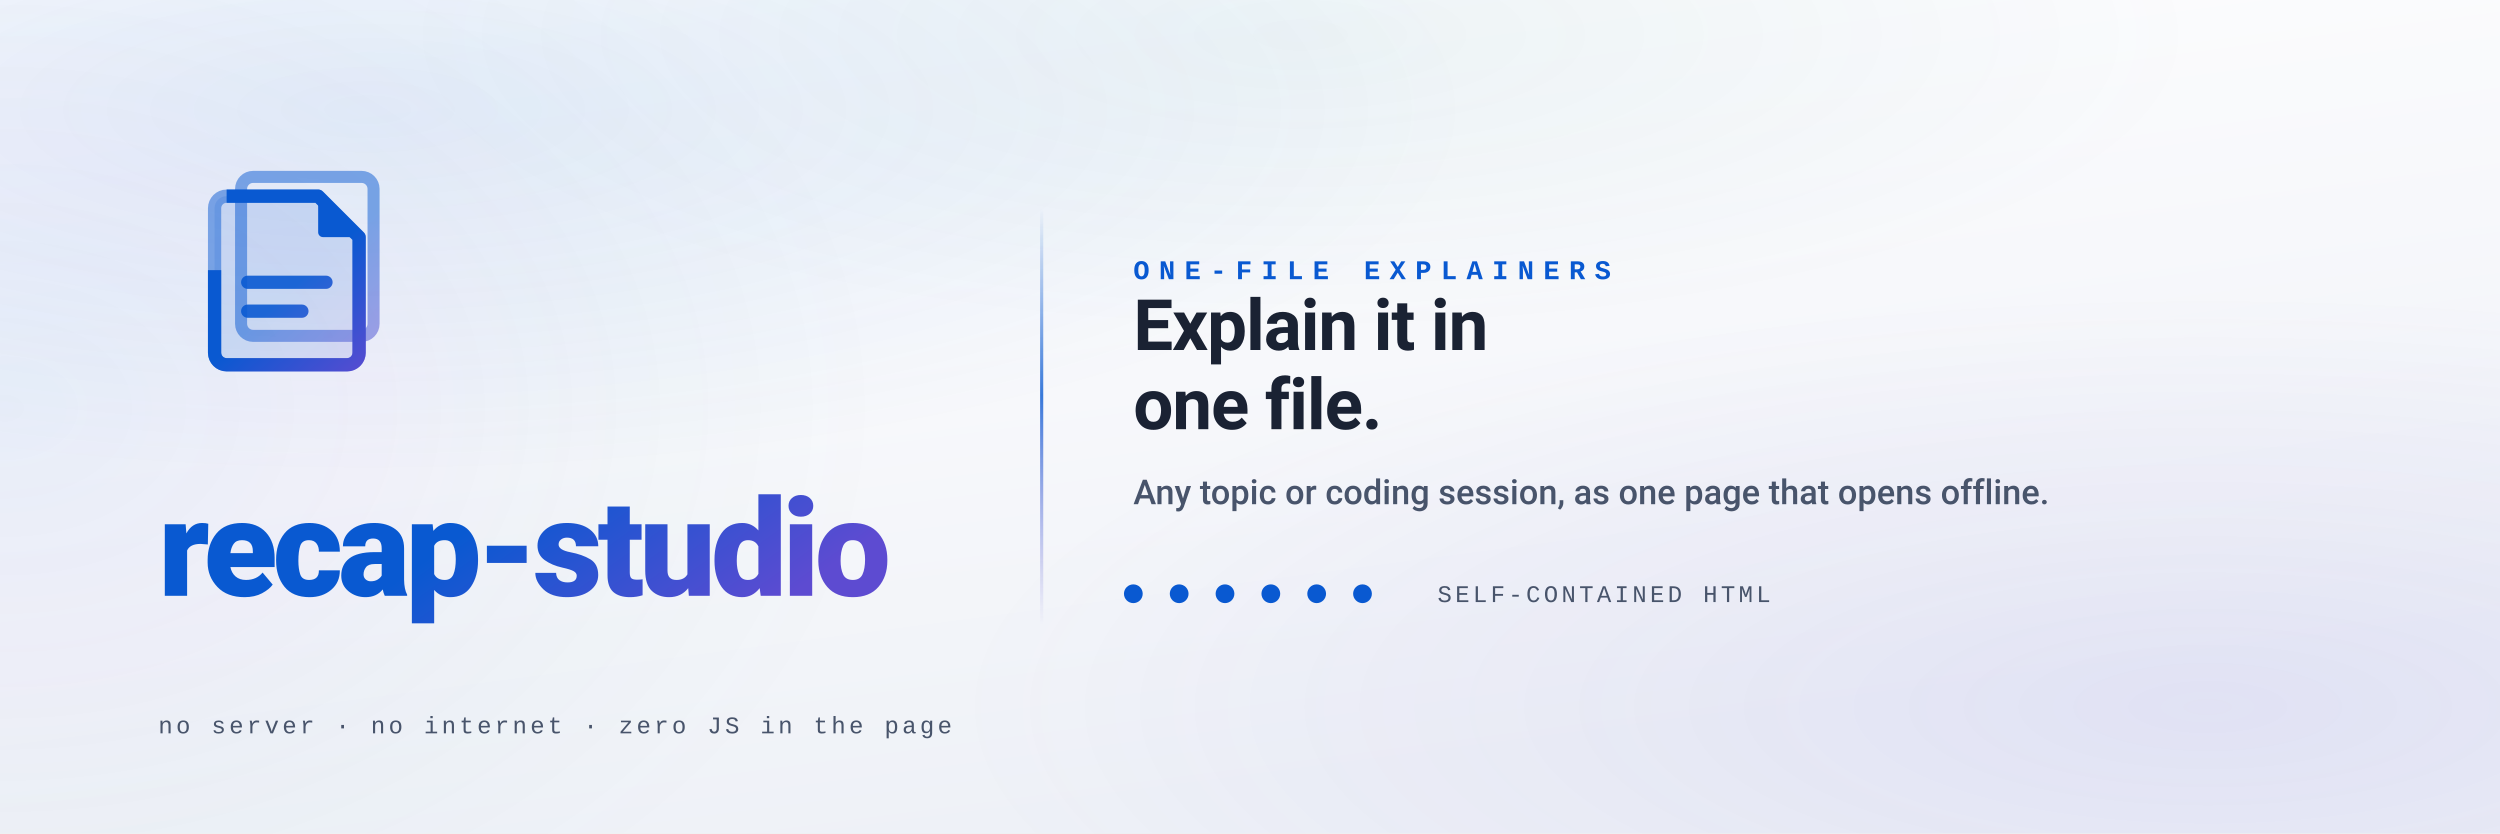
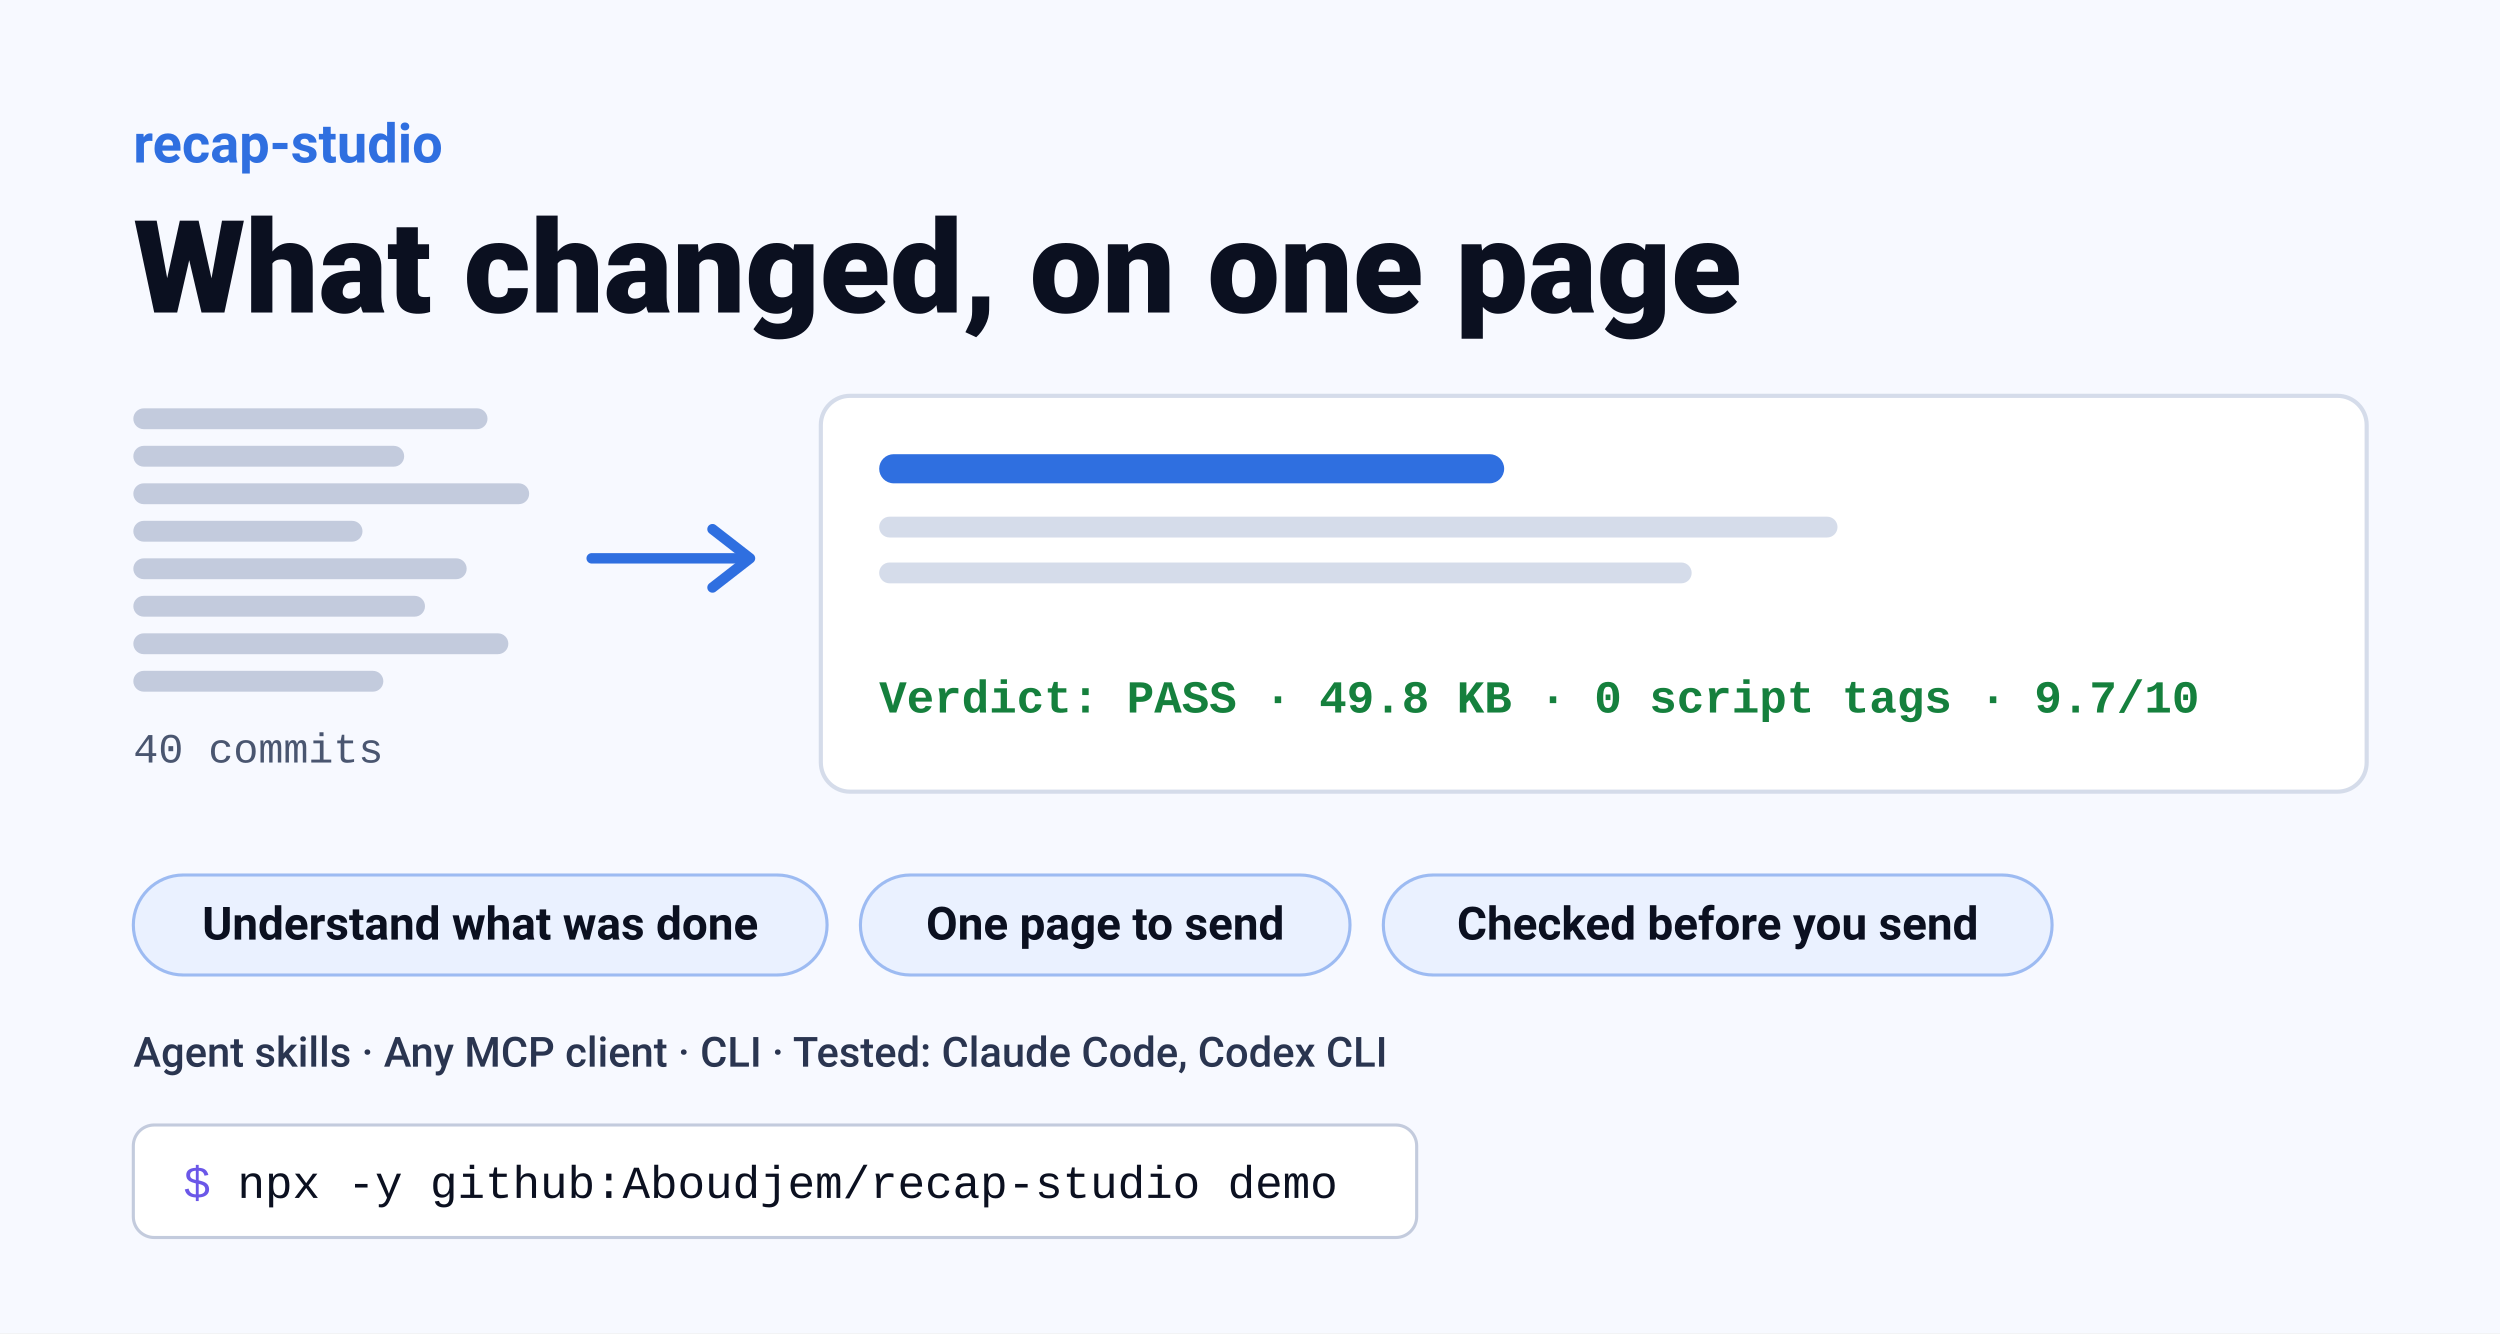
- <svg xmlns="http://www.w3.org/2000/svg" viewBox="0 0 1200 400" fill="none" role="img" aria-label="recap-studio, one-file explainers: explain it in one file. Any topic or coding session, as one page that opens offline.">
-   <defs>
-     <linearGradient id="rc-ground" x1="0" y1="0" x2="0.4" y2="1">
-       <stop offset="0%" stop-color="#FFFFFF" />
-       <stop offset="55%" stop-color="#F7F8FB" />
-       <stop offset="100%" stop-color="#EEF1F7" />
-     </linearGradient>
-     <radialGradient id="rc-bloomA" cx="0.15" cy="0.13" r="0.44">
-       <stop offset="0%" stop-color="#0959D1" stop-opacity="0.10" />
-       <stop offset="100%" stop-color="#0959D1" stop-opacity="0" />
-     </radialGradient>
-     <radialGradient id="rc-bloomB" cx="0.88" cy="0.85" r="0.50">
-       <stop offset="0%" stop-color="#5D4BD1" stop-opacity="0.09" />
-       <stop offset="100%" stop-color="#5D4BD1" stop-opacity="0" />
-     </radialGradient>
-     <radialGradient id="rc-bloomC" cx="0.52" cy="0.04" r="0.36">
-       <stop offset="0%" stop-color="#006A80" stop-opacity="0.06" />
-       <stop offset="100%" stop-color="#006A80" stop-opacity="0" />
-     </radialGradient>
-     <radialGradient id="rc-wash" cx="0.5" cy="0.5" r="0.5">
-       <stop offset="0%" stop-color="#0959D1" stop-opacity="0.07" />
-       <stop offset="42%" stop-color="#5D4BD1" stop-opacity="0.043" />
-       <stop offset="76%" stop-color="#006A80" stop-opacity="0.016" />
-       <stop offset="100%" stop-color="#006A80" stop-opacity="0" />
-     </radialGradient>
-     <clipPath id="rc-frame">
-       <rect width="1200" height="400" />
-     </clipPath>
-     <linearGradient id="rc-rule" gradientUnits="userSpaceOnUse" x1="500" y1="100" x2="500" y2="300">
-       <stop offset="0%" stop-color="#0959D1" stop-opacity="0" />
-       <stop offset="45%" stop-color="#0959D1" stop-opacity="0.8" />
-       <stop offset="100%" stop-color="#5D4BD1" stop-opacity="0" />
-     </linearGradient>
-     <linearGradient id="rc-ink" gradientUnits="userSpaceOnUse" x1="62" y1="60" x2="200" y2="210">
-       <stop class="rck1" offset="0%" stop-color="#0959D1" />
-       <stop class="rck2" offset="52%" stop-color="#0959D1" />
-       <stop class="rck3" offset="100%" stop-color="#5D4BD1" />
-     </linearGradient>
-     <linearGradient id="rc-word" x1="0" y1="0" x2="1" y2="0.25">
-       <stop class="rck1" offset="0%" stop-color="#0959D1" />
-       <stop class="rck2" offset="46%" stop-color="#0959D1" />
-       <stop class="rck3" offset="100%" stop-color="#5D4BD1" />
-     </linearGradient>
-   </defs>
-   <style>
-     .disp { font-family: system-ui, -apple-system, 'Segoe UI', Roboto, 'Helvetica Neue', Arial, sans-serif; }
-     .mono { font-family: ui-monospace, SFMono-Regular, 'SF Mono', Menlo, Consolas, 'Liberation Mono', monospace; }
-     .eyebrow { font-size: 13px; font-weight: 600; letter-spacing: 4.5px; fill: #0959D1; }
-     .head    { font-size: 34px; font-weight: 700; fill: #1A2233; letter-spacing: -0.5px; }
-     .sub     { font-size: 16.5px; font-weight: 500; fill: #48546B; }
-     .tag     { font-size: 11.5px; letter-spacing: 1.6px; fill: #48546B; }
-     .chip    { font-size: 11.5px; letter-spacing: 1.2px; fill: #48546B; }
-     @keyframes rc-breathe { 0%,100% { opacity:0.72; } 50% { opacity:1; } }
-     .rcbloom { animation: rc-breathe 11s ease-in-out infinite; }
-     @keyframes rc-sweep { 0% { transform: translateX(-360px); } 100% { transform: translateX(1560px); } }
-     .rcwash { animation: rc-sweep 17s cubic-bezier(.5,0,.5,1) infinite; }
-     @keyframes rc-pip { 0%,100% { opacity: 0.5; } 50% { opacity: 1; } }
-     .rcp1 { animation: rc-pip 5s ease-in-out infinite 0.0s; }
-     .rcp2 { animation: rc-pip 5s ease-in-out infinite 0.35s; }
-     .rcp3 { animation: rc-pip 5s ease-in-out infinite 0.7s; }
-     .rcp4 { animation: rc-pip 5s ease-in-out infinite 1.05s; }
-     .rcp5 { animation: rc-pip 5s ease-in-out infinite 1.4s; }
-     .rcp6 { animation: rc-pip 5s ease-in-out infinite 1.75s; }
-     @keyframes rc-flow { to { stroke-dashoffset: -1000; } }
-     .rcedge { stroke-dasharray: 420 580; animation: rc-flow 8s linear infinite; }
-     @keyframes rc-stack { 0%,100% { transform: translate(0,0); } 50% { transform: translate(4px,-8px); } }
-     .rcstack { animation: rc-stack 8s ease-in-out infinite; }
-     @keyframes rc-fold { 0%,14% { opacity: 0.25; } 46%,86% { opacity: 1; } 100% { opacity: 0.25; } }
-     .rcfold { animation: rc-fold 8s cubic-bezier(.3,0,.2,1) infinite; }
-     @keyframes rc-k1 { 0%,100% { stop-color:#0959D1; } 50% { stop-color:#5D4BD1; } }
-     @keyframes rc-k2 { 0%,100% { stop-color:#0959D1; } 50% { stop-color:#0959D1; } }
-     @keyframes rc-k3 { 0%,100% { stop-color:#5D4BD1; } 50% { stop-color:#8A2CD1; } }
-     .rck1 { animation: rc-k1 15s ease-in-out infinite; }
-     .rck2 { animation: rc-k2 15s ease-in-out infinite; }
-     .rck3 { animation: rc-k3 15s ease-in-out infinite; }
-     @media (prefers-reduced-motion: reduce) { * { animation: none !important; } }
-   </style>
-   <rect width="1200" height="400" fill="url(#rc-ground)" />
-   <g class="rcbloom">
-     <rect width="1200" height="400" fill="url(#rc-bloomA)" />
-     <rect width="1200" height="400" fill="url(#rc-bloomB)" />
-     <rect width="1200" height="400" fill="url(#rc-bloomC)" />
-   </g>
-   <g clip-path="url(#rc-frame)">
-     <g transform="translate(0,196)">
-       <ellipse class="rcwash" cx="0" cy="0" rx="430" ry="300" fill="url(#rc-wash)" />
-     </g>
-   </g>
-   <g transform="translate(66,56) scale(0.5781)">
-     <g class="rcstack" opacity="0.5">
-       <rect x="86" y="50" width="110" height="132" rx="10" fill="none" stroke="url(#rc-ink)" stroke-width="10" />
-     </g>
-     <path d="M74 66 H150 L184 100 V196 A10 10 0 0 1 174 206 H74 A10 10 0 0 1 64 196 V76 A10 10 0 0 1 74 66 Z" fill="url(#rc-ink)" fill-opacity="0.14" stroke="url(#rc-ink)" stroke-opacity="0.5" stroke-width="11" stroke-linejoin="round" />
-     <g>
-       <path class="rcedge" d="M74 66 H150 L184 100 V196 A10 10 0 0 1 174 206 H74 A10 10 0 0 1 64 196 V76 A10 10 0 0 1 74 66 Z" pathLength="1000" fill="none" stroke="url(#rc-ink)" stroke-width="11" stroke-linejoin="round" />
-     </g>
-     <g class="rcfold">
-       <path d="M150 66 L184 100 H154 A4 4 0 0 1 150 96 Z" fill="url(#rc-ink)" />
-     </g>
-     <g opacity="0.9" fill="url(#rc-ink)">
-       <rect x="86" y="132" width="76" height="11" rx="5.5" />
-       <rect x="86" y="156" width="56" height="11" rx="5.5" />
-     </g>
-   </g>
-   <g>
-     <text class="disp" x="76" y="286" font-size="65" font-weight="800" letter-spacing="-2.3" fill="url(#rc-word)">recap-studio</text>
-   </g>
-   <line x1="500" y1="100" x2="500" y2="300" stroke="url(#rc-rule)" stroke-width="1.5" />
-   <g transform="translate(544,0)">
-     <text class="mono eyebrow" x="0" y="134">ONE-FILE EXPLAINERS</text>
-     <text class="disp head" x="0" y="168">Explain it in</text>
-     <text class="disp head" x="0" y="206">one file.</text>
-     <text class="disp sub" x="0" y="242">Any topic or coding session, as one page that opens offline.</text>
-     <g transform="translate(0,285)">
-       <g class="rcp1">
-         <circle cx="0" cy="0" r="4.5" fill="#0959D1" />
-       </g>
-       <g class="rcp2">
-         <circle cx="22" cy="0" r="4.5" fill="#0959D1" />
-       </g>
-       <g class="rcp3">
-         <circle cx="44" cy="0" r="4.5" fill="#0959D1" />
-       </g>
-       <g class="rcp4">
-         <circle cx="66" cy="0" r="4.5" fill="#0959D1" />
-       </g>
-       <g class="rcp5">
-         <circle cx="88" cy="0" r="4.5" fill="#0959D1" />
-       </g>
-       <g class="rcp6">
-         <circle cx="110" cy="0" r="4.5" fill="#0959D1" />
-       </g>
-       <text class="mono tag" x="146" y="4">SELF-CONTAINED HTML</text>
-     </g>
-   </g>
-   <text class="mono tag" x="76" y="352">no server  ·  no internet  ·  zero JS in the page</text>
+ <svg xmlns="http://www.w3.org/2000/svg" viewBox="0 0 1200 640" width="1200" height="640" role="img" aria-label="Recap Studio: what changed, on one page. 40 commits become one page with the line Verdict: PASS, 49.8 KB, 0 script tags, 9.7/10. Command: npx -y github:Aboudjem/recap-studio demo">
+   <rect width="1200" height="640" fill="#F7F9FF" />
+   <text x="64" y="78" font-family="system-ui, -apple-system, 'Segoe UI', Roboto, 'Helvetica Neue', Arial, sans-serif" font-size="26" font-weight="700" fill="#2F6FE0">recap-studio</text>
+   <text x="64" y="150" font-family="system-ui, -apple-system, 'Segoe UI', Roboto, 'Helvetica Neue', Arial, sans-serif" font-size="62" font-weight="800" fill="#0B1020">What changed, on one page</text>
+   <rect x="64" y="196" width="170" height="10" rx="5" fill="#C3CBDD" />
+   <rect x="64" y="214" width="130" height="10" rx="5" fill="#C3CBDD" />
+   <rect x="64" y="232" width="190" height="10" rx="5" fill="#C3CBDD" />
+   <rect x="64" y="250" width="110" height="10" rx="5" fill="#C3CBDD" />
+   <rect x="64" y="268" width="160" height="10" rx="5" fill="#C3CBDD" />
+   <rect x="64" y="286" width="140" height="10" rx="5" fill="#C3CBDD" />
+   <rect x="64" y="304" width="180" height="10" rx="5" fill="#C3CBDD" />
+   <rect x="64" y="322" width="120" height="10" rx="5" fill="#C3CBDD" />
+   <text x="64" y="366" font-family="ui-monospace, SFMono-Regular, 'SF Mono', Menlo, Consolas, 'Liberation Mono', monospace" font-size="20" fill="#4A5670">40 commits</text>
+   <path d="M284 268 H354" stroke="#2F6FE0" stroke-width="5" stroke-linecap="round" />
+   <path d="M342 254 L360 268 L342 282" stroke="#2F6FE0" stroke-width="5" fill="none" stroke-linecap="round" stroke-linejoin="round" />
+   <rect x="394" y="190" width="742" height="190" rx="14" fill="#FFFFFF" stroke="#D5DCEA" stroke-width="2" />
+   <rect x="422" y="218" width="300" height="14" rx="7" fill="#2F6FE0" />
+   <rect x="422" y="248" width="460" height="10" rx="5" fill="#D5DCEA" />
+   <rect x="422" y="270" width="390" height="10" rx="5" fill="#D5DCEA" />
+   <text x="422" y="342" font-family="ui-monospace, SFMono-Regular, 'SF Mono', Menlo, Consolas, 'Liberation Mono', monospace" font-size="22" font-weight="600" fill="#15803D">Verdict: PASS · 49.8 KB · 0 script tags · 9.7/10</text>
+   <rect x="64" y="420" width="333" height="48" rx="24" fill="#EAF1FF" stroke="#9DBBF2" stroke-width="1.5" />
+   <text x="230.5" y="451" text-anchor="middle" font-family="system-ui, -apple-system, 'Segoe UI', Roboto, 'Helvetica Neue', Arial, sans-serif" font-size="22" font-weight="600" fill="#0B1020">Understand what was done</text>
+   <rect x="413" y="420" width="235" height="48" rx="24" fill="#EAF1FF" stroke="#9DBBF2" stroke-width="1.5" />
+   <text x="530.5" y="451" text-anchor="middle" font-family="system-ui, -apple-system, 'Segoe UI', Roboto, 'Helvetica Neue', Arial, sans-serif" font-size="22" font-weight="600" fill="#0B1020">One page to send</text>
+   <rect x="664" y="420" width="321" height="48" rx="24" fill="#EAF1FF" stroke="#9DBBF2" stroke-width="1.5" />
+   <text x="824.5" y="451" text-anchor="middle" font-family="system-ui, -apple-system, 'Segoe UI', Roboto, 'Helvetica Neue', Arial, sans-serif" font-size="22" font-weight="600" fill="#0B1020">Checked before you send</text>
+   <text x="64" y="512" font-family="system-ui, -apple-system, 'Segoe UI', Roboto, 'Helvetica Neue', Arial, sans-serif" font-size="20" font-weight="500" fill="#2A3550">Agent skills · Any MCP client · CLI · Tested: Claude Code, Codex CLI</text>
+   <rect x="64" y="540" width="616" height="54" rx="10" fill="#FFFFFF" stroke="#C3CBDD" stroke-width="1.5" />
+   <text x="88" y="575" font-family="ui-monospace, SFMono-Regular, 'SF Mono', Menlo, Consolas, 'Liberation Mono', monospace" font-size="22" fill="#6B57E8">$</text>
+   <text x="114" y="575" font-family="ui-monospace, SFMono-Regular, 'SF Mono', Menlo, Consolas, 'Liberation Mono', monospace" font-size="22" fill="#0B1020">npx -y github:Aboudjem/recap-studio demo</text>
</svg>
